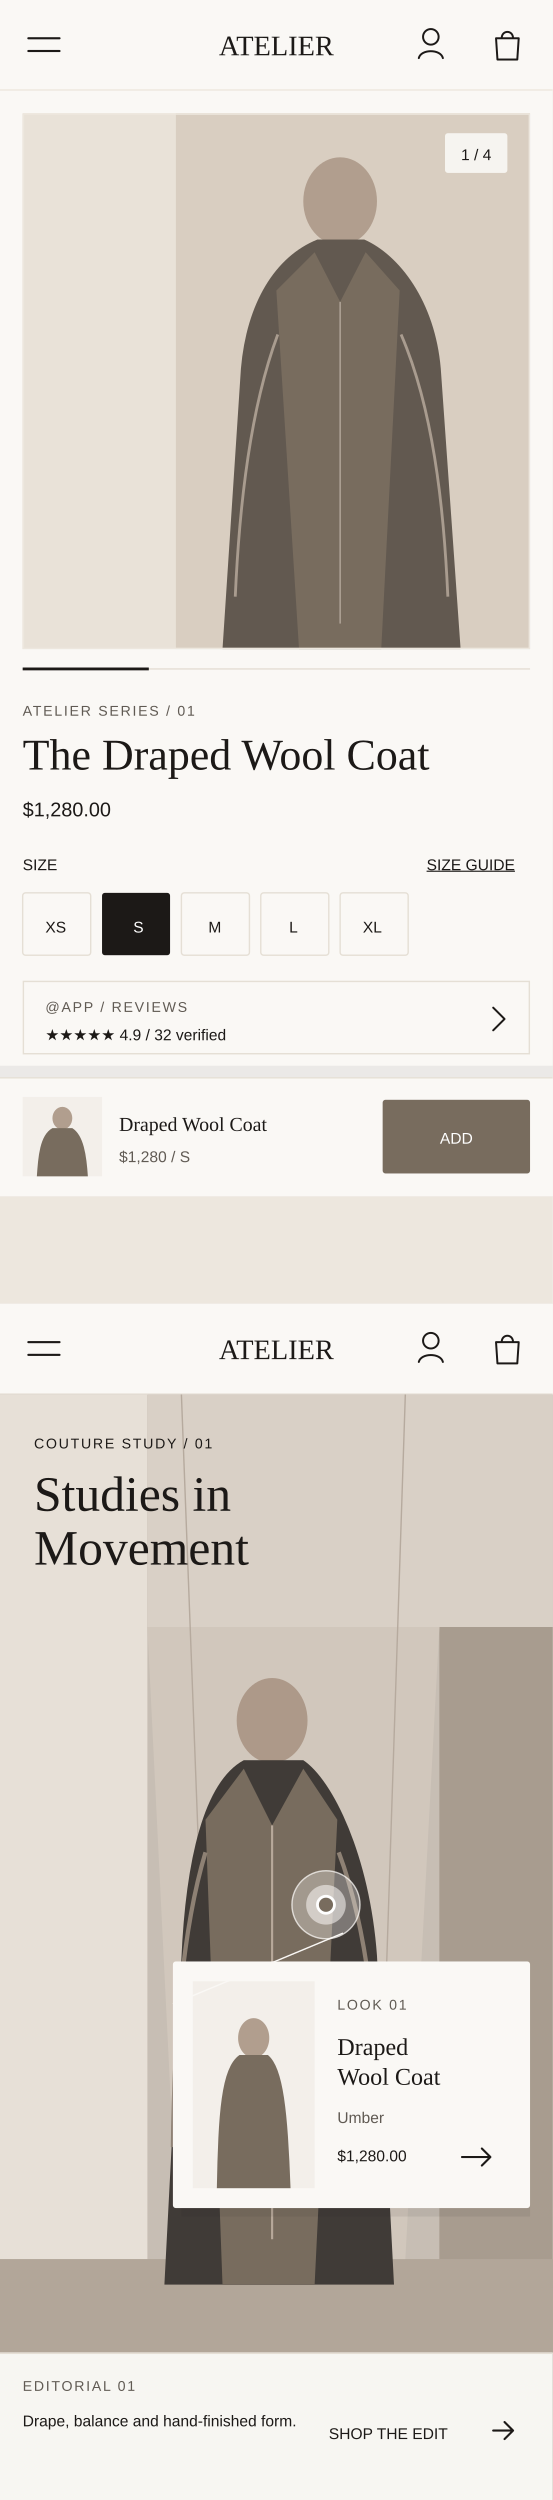
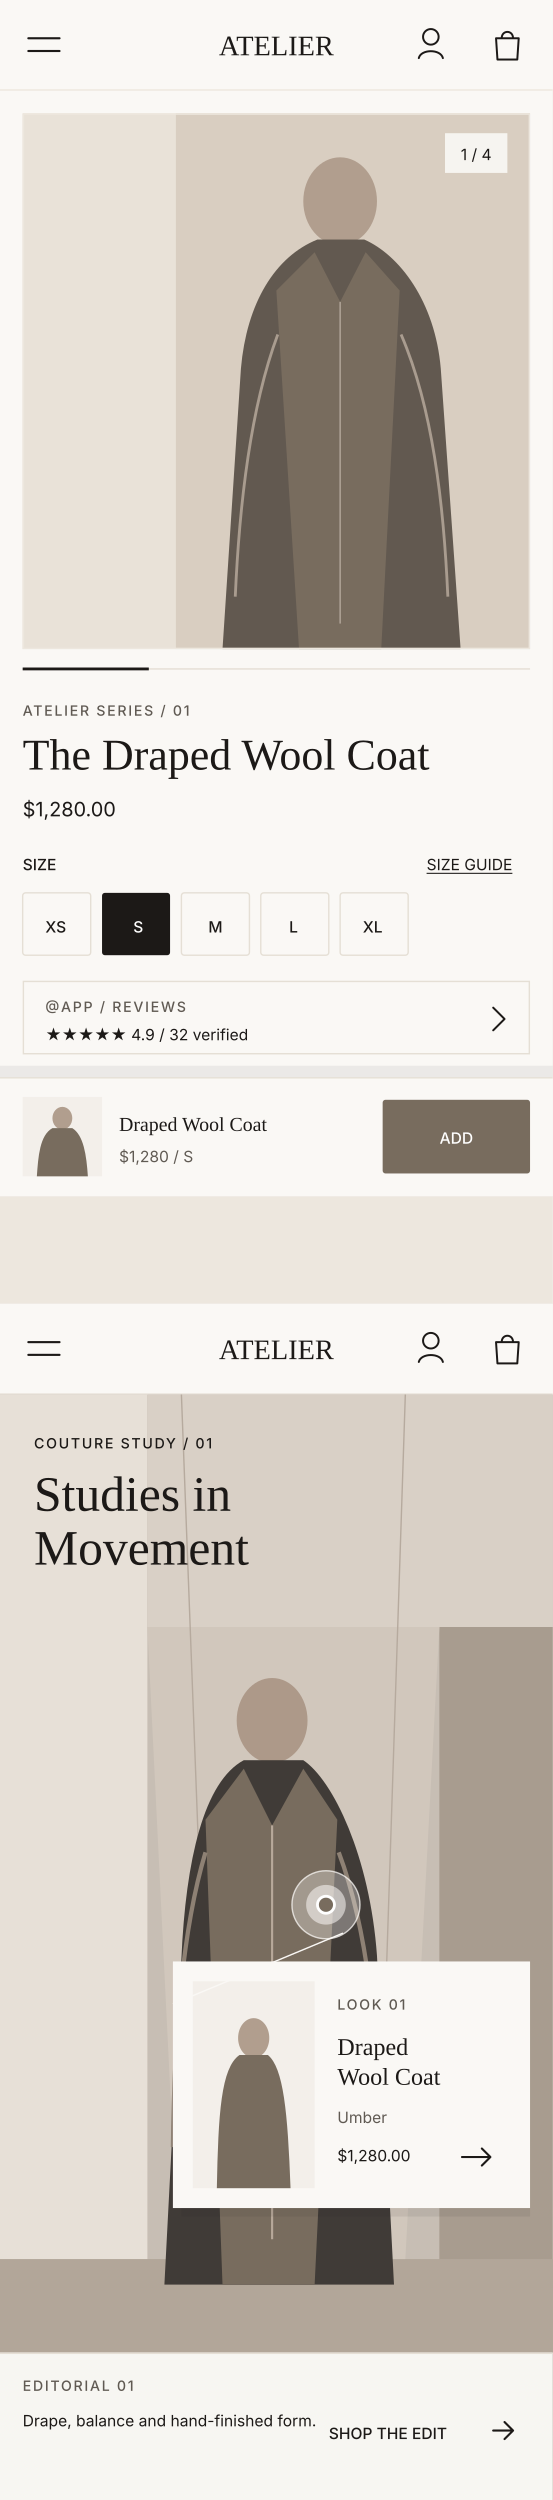
<svg xmlns="http://www.w3.org/2000/svg" width="390" height="1764" viewBox="0 0 390 1764" role="img" aria-labelledby="title desc">
  <defs>
    <style>
      .serif { font-family: "Playfair Display", Georgia, "Times New Roman", serif; font-weight: 400; }
-       .sans { font-family: "Plus Jakarta Sans", Arial, sans-serif; font-weight: 400; }
+       .sans { font-family: "Plus Jakarta Sans", -apple-system, BlinkMacSystemFont, sans-serif; font-weight: 400; }
      .ink { fill: #1C1917; }
      .muted { fill: #605A53; }
      .paper { fill: #FAF8F5; }
      .surface { fill: #F3EFEA; }
      .white { fill: #FFFFFF; }
-       .eyebrow { font-family: "Plus Jakarta Sans", Arial, sans-serif; font-size: 10px; font-weight: 500; letter-spacing: 1.2px; }
-       .label { font-family: "Plus Jakarta Sans", Arial, sans-serif; font-size: 11px; font-weight: 500; }
-       .body { font-family: "Plus Jakarta Sans", Arial, sans-serif; font-size: 13px; font-weight: 400; }
-       .small { font-family: "Plus Jakarta Sans", Arial, sans-serif; font-size: 11px; font-weight: 400; }
+       .eyebrow { font-family: "Plus Jakarta Sans", -apple-system, BlinkMacSystemFont, sans-serif; font-size: 10px; font-weight: 500; letter-spacing: 1.2px; }
+       .label { font-family: "Plus Jakarta Sans", -apple-system, BlinkMacSystemFont, sans-serif; font-size: 11px; font-weight: 500; }
+       .body { font-family: "Plus Jakarta Sans", -apple-system, BlinkMacSystemFont, sans-serif; font-size: 13px; font-weight: 400; }
+       .small { font-family: "Plus Jakarta Sans", -apple-system, BlinkMacSystemFont, sans-serif; font-size: 11px; font-weight: 400; }
      .hit { fill: #FFFFFF; fill-opacity: 0; }
    </style>
    <clipPath id="mobile-pdp-image">
      <rect x="16" y="80" width="358" height="378" rx="0" />
    </clipPath>
    <clipPath id="mobile-lookbook-image">
      <rect x="0" y="984" width="390" height="780" />
    </clipPath>
  </defs>
  <rect id="Canvas-Background" width="390" height="1764" fill="#EDE7DE" />
  <g id="Frame-Couture-Mobile-PDP" aria-label="Couture mobile product page, 390 by 844">
    <rect width="390" height="844" class="paper" />
    <g id="Header-Editorial-Mobile-PDP">
      <rect width="390" height="64" class="paper" />
      <line x1="0" y1="63.5" x2="390" y2="63.5" stroke="#EDE7DE" />
      <g id="Menu-Button-Mobile-PDP" aria-label="Open navigation, 44 by 44">
        <rect x="10" y="10" width="44" height="44" class="hit" />
        <path d="M20 27 H42 M20 36 H42" fill="none" stroke="#1C1917" stroke-width="1.5" stroke-linecap="round" />
      </g>
      <text x="195" y="39" text-anchor="middle" class="serif ink" font-size="20">ATELIER</text>
      <g id="Shopify-Account-Simulated-Mobile-PDP" aria-label="Shopify account, 44 by 44">
        <rect x="282" y="10" width="44" height="44" class="hit" />
        <circle cx="304" cy="26" r="5.5" fill="none" stroke="#1C1917" stroke-width="1.4" />
        <path d="M295.5 41 C297 34.5 311 34.5 312.5 41" fill="none" stroke="#1C1917" stroke-width="1.4" stroke-linecap="round" />
      </g>
      <g id="Cart-Button-Mobile-PDP" aria-label="Cart, 44 by 44">
        <rect x="336" y="10" width="44" height="44" class="hit" />
        <path d="M350 27 H366 L365 42 H351 Z" fill="none" stroke="#1C1917" stroke-width="1.4" stroke-linejoin="round" />
        <path d="M354 27 C354 21 362 21 362 27" fill="none" stroke="#1C1917" stroke-width="1.4" />
      </g>
    </g>
    <g id="PDP-Gallery-Mobile" clip-path="url(#mobile-pdp-image)">
      <rect x="16" y="80" width="358" height="378" class="surface" />
      <rect x="16" y="80" width="108" height="378" fill="#E9E2D8" />
      <rect x="124" y="80" width="250" height="378" fill="#D9CEC1" />
      <ellipse cx="240" cy="142" rx="26" ry="31" fill="#B19E8E" />
      <path d="M224 169 C194 181 174 214 170 260 L157 458 H325 L311 260 C307 213 282 180 257 169 Z" fill="#625950" />
      <path d="M222 178 L240 213 L258 178 L282 205 L269 458 H211 L195 205 Z" fill="#786C5E" />
      <path d="M240 213 L240 440" fill="none" stroke="#B3A69B" />
      <path d="M196 236 C177 287 169 354 166 421 M283 236 C305 287 313 354 316 421" fill="none" stroke="#A99C8F" stroke-width="2" />
    </g>
    <rect x="16.5" y="80.5" width="357" height="377" fill="none" stroke="#EDE7DE" />
    <g id="Gallery-Counter-Mobile">
-       <rect x="314" y="94" width="44" height="28" rx="2" fill="#FAF8F5" fill-opacity="0.9" />
+       <rect x="314" y="94" width="44" height="28" fill="#FAF8F5" fill-opacity="0.9" />
      <text x="336" y="113" text-anchor="middle" class="small ink">1 / 4</text>
    </g>
    <g id="Gallery-Pagination-Mobile">
      <line x1="16" y1="472" x2="374" y2="472" stroke="#E5DFD5" />
      <line x1="16" y1="472" x2="105" y2="472" stroke="#1C1917" stroke-width="2" />
    </g>
    <g id="PDP-Product-Information-Mobile">
      <text x="16" y="505" class="eyebrow muted">ATELIER SERIES / 01</text>
      <text x="16" y="543" class="serif ink" font-size="31">The Draped Wool Coat</text>
      <text x="16" y="576" class="sans ink" font-size="14">$1,280.00</text>
      <g id="Variant-Selector-Mobile">
        <text x="16" y="614" class="label ink">SIZE</text>
        <g id="Mobile-Size-Guide" aria-label="Size guide, 88 by 44">
          <rect x="286" y="590" width="88" height="44" class="hit" />
          <text x="301" y="614" class="small ink" text-decoration="underline">SIZE GUIDE</text>
        </g>
        <g id="Mobile-Size-XS">
          <rect x="16" y="630" width="48" height="44" rx="2" class="paper" stroke="#E5DFD5" />
          <text x="32" y="658" class="label ink">XS</text>
        </g>
        <g id="Mobile-Size-S-Selected">
          <rect x="72" y="630" width="48" height="44" rx="2" fill="#1C1917" />
          <text x="94" y="658" class="label white">S</text>
        </g>
        <g id="Mobile-Size-M">
          <rect x="128" y="630" width="48" height="44" rx="2" class="paper" stroke="#E5DFD5" />
          <text x="147" y="658" class="label ink">M</text>
        </g>
        <g id="Mobile-Size-L">
          <rect x="184" y="630" width="48" height="44" rx="2" class="paper" stroke="#E5DFD5" />
          <text x="204" y="658" class="label ink">L</text>
        </g>
        <g id="Mobile-Size-XL">
          <rect x="240" y="630" width="48" height="44" rx="2" class="paper" stroke="#E5DFD5" />
          <text x="256" y="658" class="label ink">XL</text>
        </g>
      </g>
      <g id="App-Block-Product-Reviews-Mobile" aria-label="Simulated Shopify app block">
        <rect x="16.5" y="692.5" width="357" height="51" fill="none" stroke="#E5DFD5" />
        <text x="32" y="714" class="eyebrow muted">@APP / REVIEWS</text>
        <text x="32" y="734" class="small ink">★★★★★  4.9 / 32 verified</text>
        <path d="M348 711 L356 719 L348 727" fill="none" stroke="#1C1917" stroke-width="1.4" stroke-linecap="round" stroke-linejoin="round" />
      </g>
    </g>
    <g id="Sticky-Cart-Bar-Mobile" aria-label="Fixed sticky cart bar at mobile viewport bottom">
      <rect x="0" y="752" width="390" height="8" fill="#1C1917" opacity="0.07" />
      <rect x="0" y="760" width="390" height="84" class="paper" />
      <line x1="0" y1="760.5" x2="390" y2="760.5" stroke="#E5DFD5" />
      <rect x="16" y="774" width="56" height="56" class="surface" />
      <ellipse cx="44" cy="789" rx="7" ry="8" fill="#B19E8E" />
      <path d="M37 796 C28 801 27 816 26 830 H62 C61 815 59 801 51 796 Z" fill="#786C5E" />
      <text x="84" y="798" class="serif ink" font-size="14">Draped Wool Coat</text>
      <text x="84" y="820" class="small muted">$1,280 / S</text>
      <g id="Sticky-Add-To-Cart-Mobile" aria-label="Add to bag, 104 by 52">
        <rect x="270" y="776" width="104" height="52" rx="2" fill="#786C5E" />
        <text x="322" y="807" text-anchor="middle" class="label white">ADD</text>
      </g>
    </g>
  </g>
  <g id="Frame-Couture-Mobile-Lookbook" aria-label="Couture mobile interactive lookbook, 390 by 844">
    <rect x="0" y="920" width="390" height="844" class="paper" />
    <g id="Header-Editorial-Mobile-Lookbook">
      <rect x="0" y="920" width="390" height="64" class="paper" />
      <line x1="0" y1="983.5" x2="390" y2="983.5" stroke="#EDE7DE" />
      <g id="Menu-Button-Mobile-Lookbook">
        <rect x="10" y="930" width="44" height="44" class="hit" />
        <path d="M20 947 H42 M20 956 H42" fill="none" stroke="#1C1917" stroke-width="1.5" stroke-linecap="round" />
      </g>
      <text x="195" y="959" text-anchor="middle" class="serif ink" font-size="20">ATELIER</text>
      <g id="Shopify-Account-Simulated-Mobile-Lookbook">
        <rect x="282" y="930" width="44" height="44" class="hit" />
        <circle cx="304" cy="946" r="5.5" fill="none" stroke="#1C1917" stroke-width="1.4" />
        <path d="M295.5 961 C297 954.5 311 954.5 312.5 961" fill="none" stroke="#1C1917" stroke-width="1.4" stroke-linecap="round" />
      </g>
      <g id="Cart-Button-Mobile-Lookbook">
        <rect x="336" y="930" width="44" height="44" class="hit" />
        <path d="M350 947 H366 L365 962 H351 Z" fill="none" stroke="#1C1917" stroke-width="1.4" stroke-linejoin="round" />
        <path d="M354 947 C354 941 362 941 362 947" fill="none" stroke="#1C1917" stroke-width="1.4" />
      </g>
    </g>
    <g id="Lookbook-Editorial-Media-Mobile" clip-path="url(#mobile-lookbook-image)">
      <rect x="0" y="984" width="390" height="780" fill="#C7BEB4" />
      <rect x="0" y="984" width="104" height="780" fill="#E7E0D7" />
      <rect x="104" y="984" width="286" height="164" fill="#D9D0C6" />
      <rect x="310" y="1148" width="80" height="616" fill="#A89C8F" />
      <rect x="0" y="1594" width="390" height="170" fill="#B2A699" />
      <path d="M104 1148 H310 L286 1594 H126 Z" fill="#D1C7BC" />
      <path d="M128 984 L151 1594 M286 984 L266 1594" fill="none" stroke="#B6AA9E" />
      <ellipse cx="192" cy="1214" rx="25" ry="30" fill="#AD9989" />
      <path d="M172 1242 C144 1257 131 1312 128 1382 L116 1612 H278 L266 1380 C261 1310 235 1256 214 1242 Z" fill="#403B37" />
      <path d="M172 1248 L192 1288 L214 1248 L238 1284 L222 1612 H157 L145 1284 Z" fill="#786C5E" />
      <path d="M192 1288 V1580" stroke="#B7A89A" stroke-width="1.5" />
      <path d="M145 1307 C129 1360 123 1433 122 1515 M239 1307 C259 1360 267 1433 268 1515" fill="none" stroke="#8E8174" stroke-width="3" />
      <path d="M269 1463 C281 1451 318 1451 330 1464 L344 1513 H256 Z" fill="#665C53" />
      <path d="M282 1463 C286 1436 316 1436 320 1463" fill="none" stroke="#665C53" stroke-width="6" />
    </g>
    <g id="Lookbook-Copy-Mobile">
      <text x="24" y="1022" class="eyebrow ink">COUTURE STUDY / 01</text>
      <text x="24" y="1066" class="serif ink" font-size="35">Studies in</text>
      <text x="24" y="1104" class="serif ink" font-size="35">Movement</text>
    </g>
    <g id="Hotspot-Mobile-01-Active" aria-label="Active lookbook hotspot, 48 by 48">
      <circle cx="230" cy="1344" r="24" fill="#FAF8F5" fill-opacity="0.32" stroke="#FAF8F5" stroke-opacity="0.75" />
      <circle cx="230" cy="1344" r="14" fill="#FAF8F5" fill-opacity="0.55" />
      <circle cx="230" cy="1344" r="6" fill="#786C5E" stroke="#FFFFFF" stroke-width="2" />
    </g>
    <g id="Hotspot-Mobile-02-Idle" aria-label="Idle lookbook hotspot, 48 by 48">
      <circle cx="300" cy="1484" r="24" fill="#FAF8F5" fill-opacity="0.25" stroke="#FAF8F5" stroke-opacity="0.65" />
      <circle cx="300" cy="1484" r="6" fill="#1C1917" stroke="#FFFFFF" stroke-width="2" />
    </g>
    <g id="Lookbook-Product-Popover-Mobile">
      <rect x="128" y="1390" width="246" height="174" fill="#1C1917" opacity="0.08" />
-       <rect x="122" y="1384" width="252" height="174" rx="2" class="paper" />
+       <rect x="122" y="1384" width="252" height="174" class="paper" />
      <rect x="136" y="1398" width="86" height="146" class="surface" />
      <ellipse cx="179" cy="1438" rx="11" ry="14" fill="#B19E8E" />
      <path d="M169 1450 C156 1459 154 1491 153 1544 H205 C203 1490 200 1459 189 1450 Z" fill="#786C5E" />
      <text x="238" y="1418" class="eyebrow muted">LOOK 01</text>
      <text x="238" y="1450" class="serif ink" font-size="17">Draped</text>
      <text x="238" y="1471" class="serif ink" font-size="17">Wool Coat</text>
      <text x="238" y="1498" class="small muted">Umber</text>
      <text x="238" y="1525" class="small ink">$1,280.00</text>
      <g id="Lookbook-Card-Link-Mobile" aria-label="Open product, 44 by 44">
        <rect x="316" y="1500" width="44" height="44" class="hit" />
        <path d="M326 1522 H346 M340 1516 L346 1522 L340 1528" fill="none" stroke="#1C1917" stroke-width="1.5" stroke-linecap="round" stroke-linejoin="round" />
      </g>
      <path d="M122 1414 L242 1364" fill="none" stroke="#FAF8F5" />
    </g>
    <g id="Lookbook-Bottom-Caption-Mobile">
      <rect x="0" y="1660" width="390" height="104" fill="#FAF8F5" fill-opacity="0.96" />
      <line x1="0" y1="1660.5" x2="390" y2="1660.5" stroke="#E5DFD5" />
      <text x="16" y="1687" class="eyebrow muted">EDITORIAL 01</text>
      <text x="16" y="1712" class="small ink">Drape, balance and hand-finished form.</text>
      <g id="Shop-The-Edit-Link-Mobile" aria-label="Shop the edit, 154 by 44">
        <rect x="220" y="1694" width="154" height="44" class="hit" />
        <text x="232" y="1721" class="label ink">SHOP THE EDIT</text>
        <path d="M348 1715 H362 M356 1709 L362 1715 L356 1721" fill="none" stroke="#1C1917" stroke-width="1.5" stroke-linecap="round" stroke-linejoin="round" />
      </g>
    </g>
  </g>
</svg>
